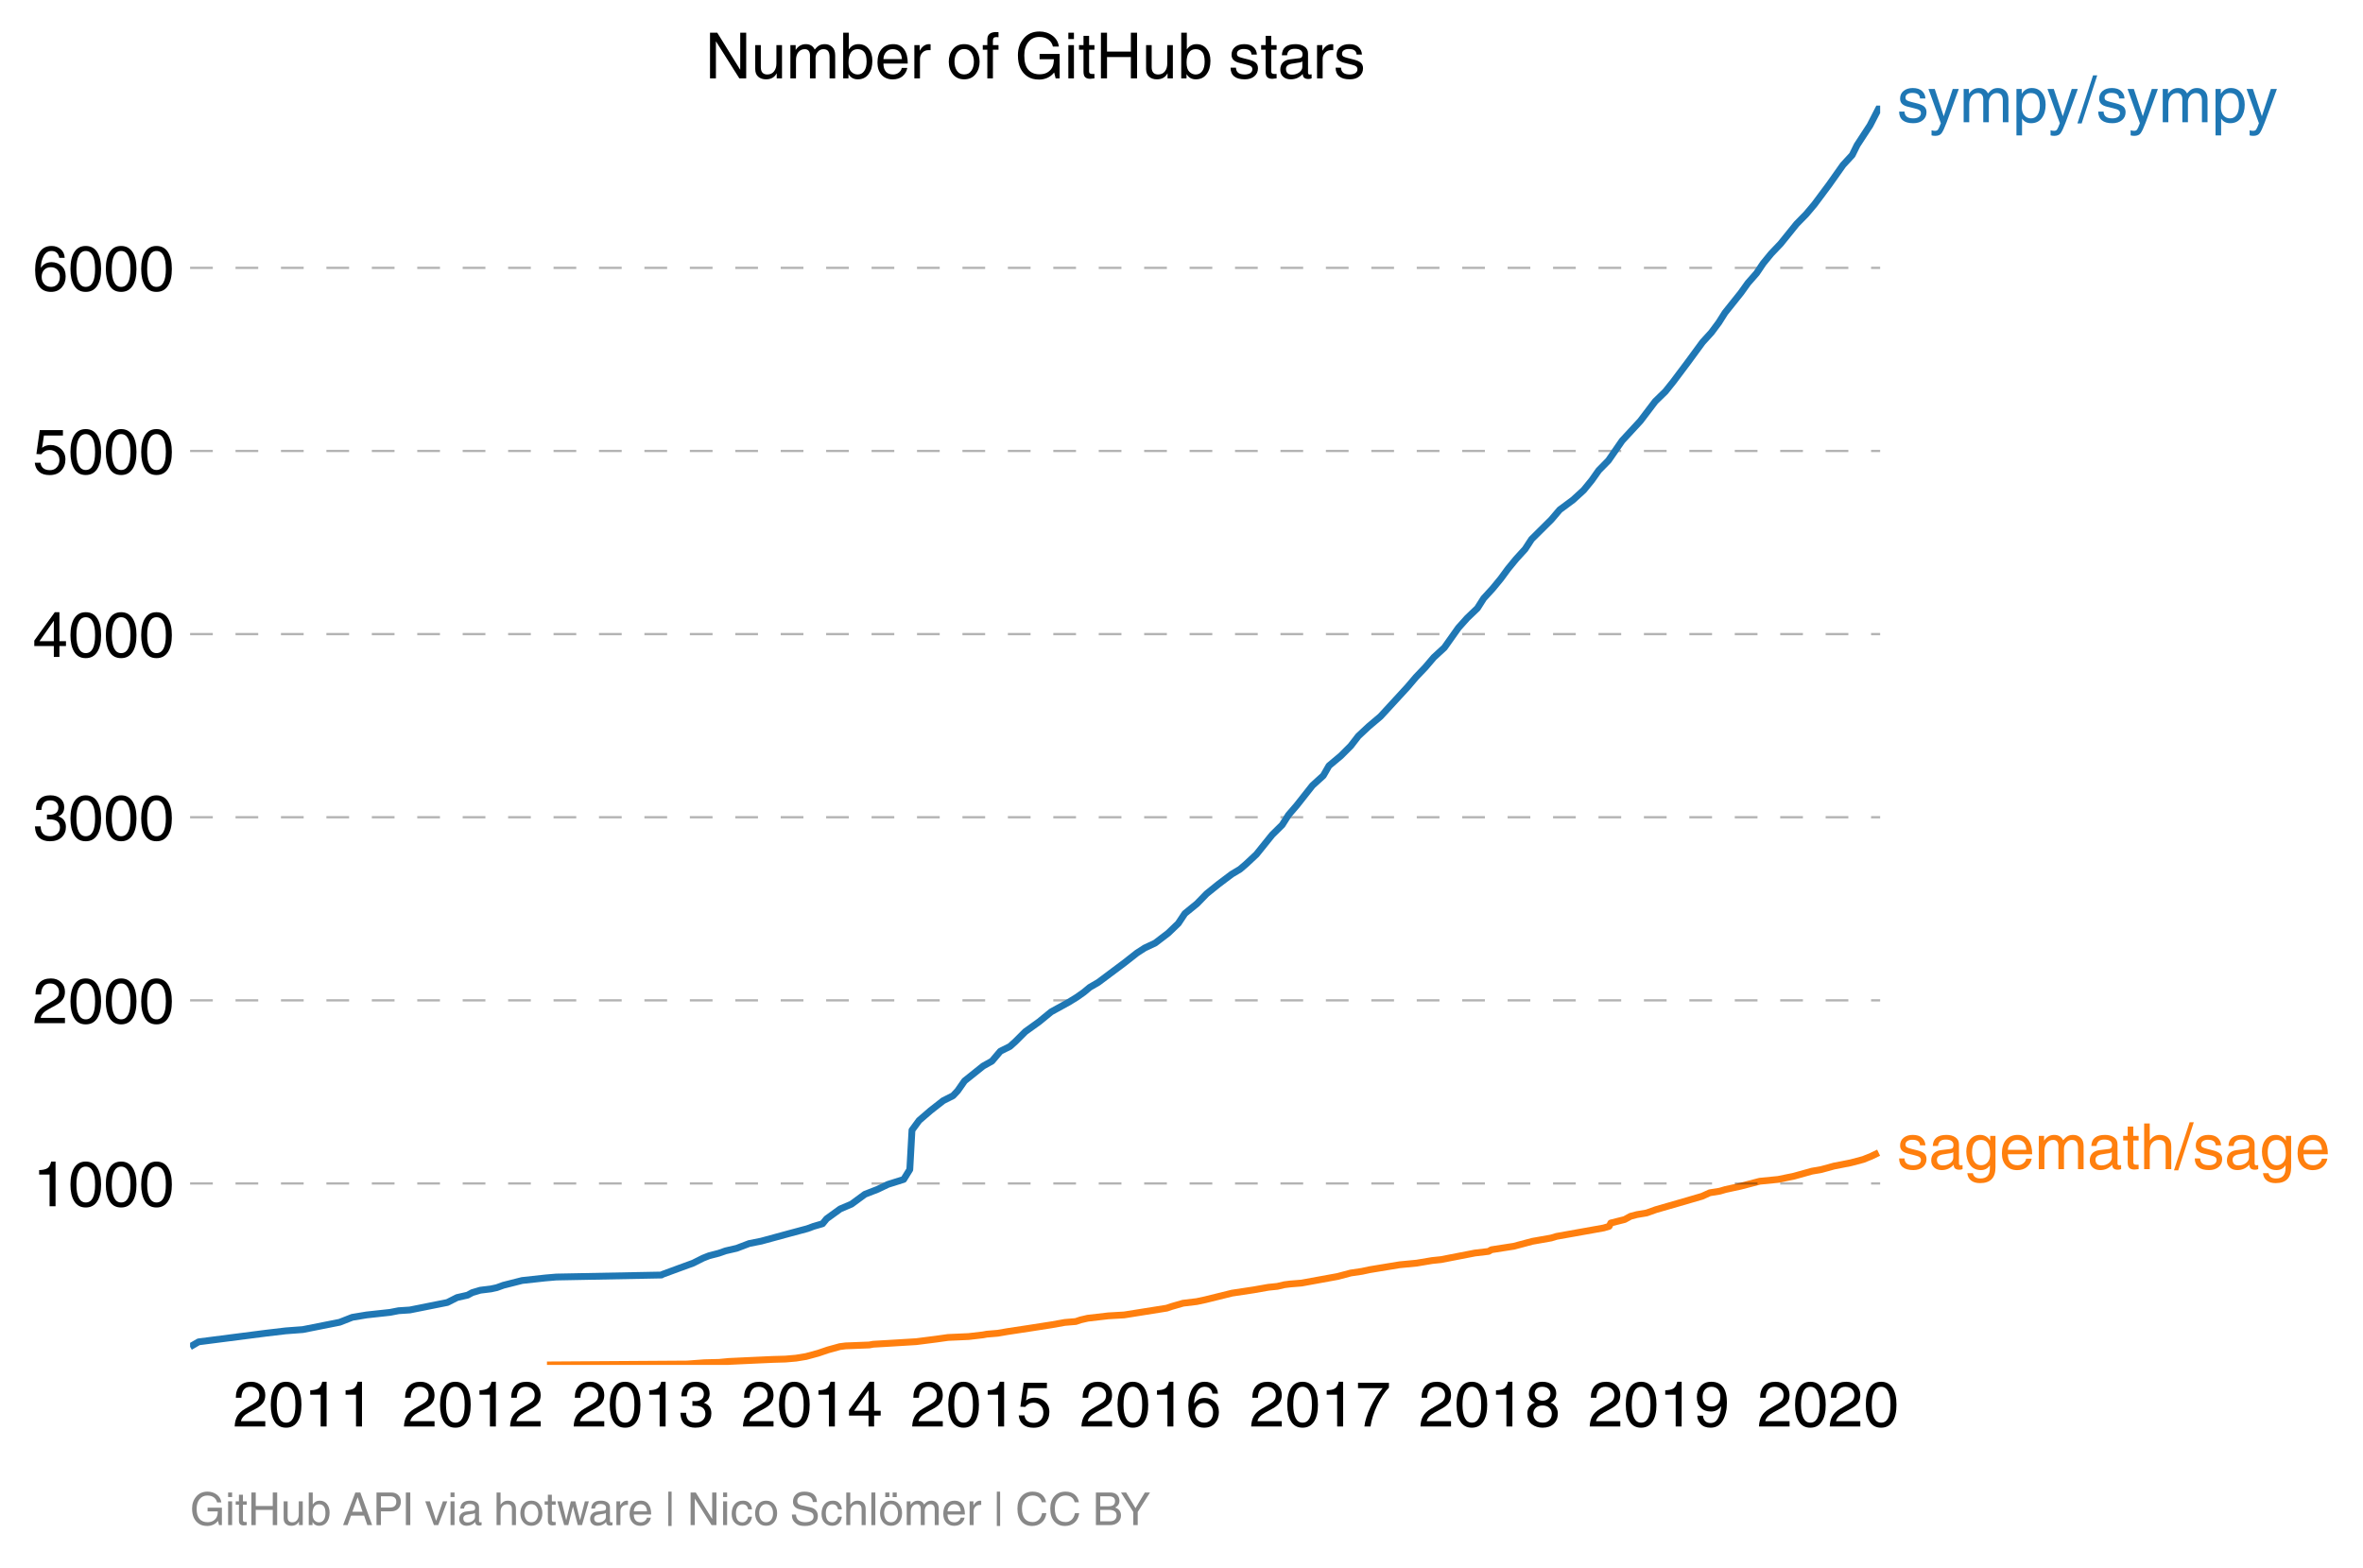
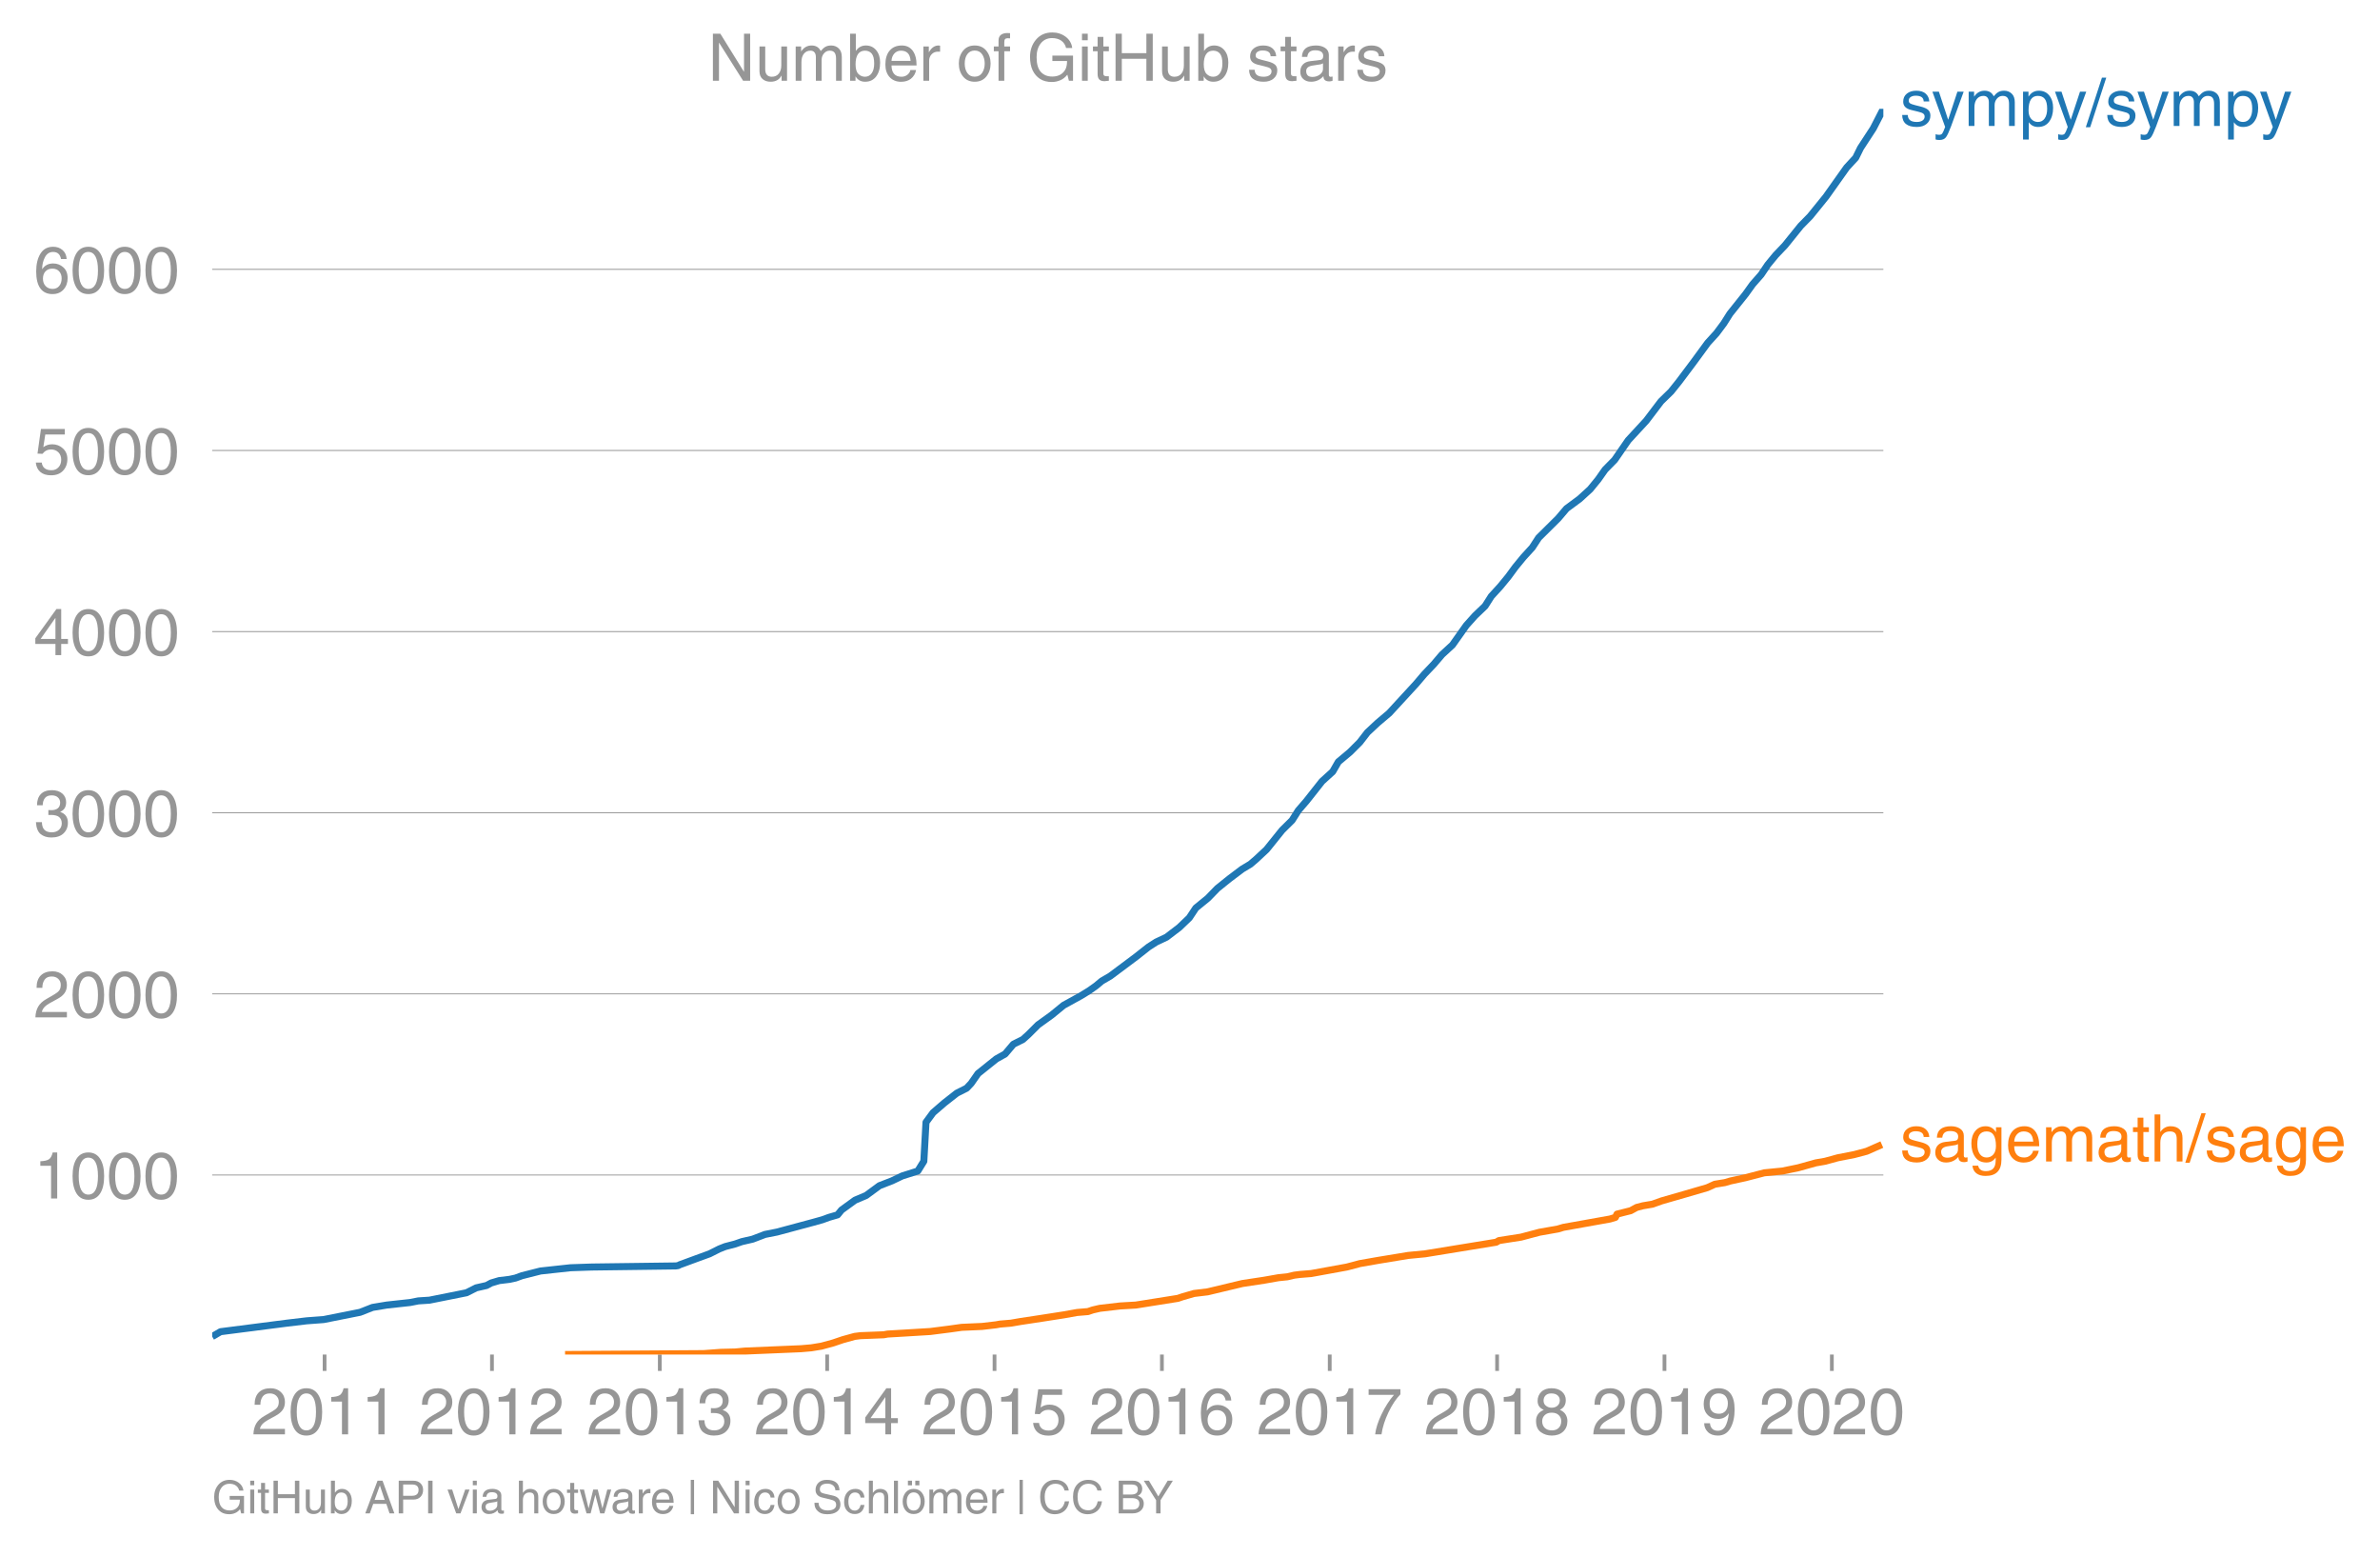
- <svg xmlns="http://www.w3.org/2000/svg" xmlns:xlink="http://www.w3.org/1999/xlink" height="459.974" viewBox="0 0 520.119 344.981" width="693.492">
+ <svg xmlns="http://www.w3.org/2000/svg" xmlns:xlink="http://www.w3.org/1999/xlink" height="443.342" viewBox="0 0 508.59 332.507" width="678.12">
  <defs>
    <style>*{stroke-linecap:butt;stroke-linejoin:round}</style>
  </defs>
  <g id="figure_1">
-     <path d="M0 344.98h520.119V0H0z" fill="none" id="patch_1" />
+     <path d="M0 332.507h508.59V0H0z" fill="none" id="patch_1" />
    <g id="axes_1">
-       <path d="M41.841 300.45h372V23.25h-372z" fill="none" id="patch_2" />
-       <path clip-path="url(#peff5ce96a0)" d="M120.393 300.45l30.837-.202 3.79-.282 3.284-.08 2.098-.202 5.195-.242 4.456-.202 2.834-.08 2.327-.202 2.212-.363 2.67-.725 2.137-.726 2.636-.725 1.267-.162 5.184-.201.883-.161 3.49-.202 5.979-.363 4.428-.564 2.575-.363 4.534-.201 3.118-.363.886-.161 2.42-.202 2.098-.363 4.788-.725 4.912-.766 2.934-.524 2.416-.202 1.076-.362 1.57-.363 4.508-.524 3.496-.202 9.375-1.491 1.073-.363 2.522-.726 3.018-.362 1.882-.403 5.877-1.451 4.805-.726 3.2-.564 1.97-.202 1.554-.363 1.26-.16 2.507-.202 7.959-1.452 2.883-.765 2.465-.363 1.689-.363 6.608-1.088 3.773-.363 3.353-.564 1.959-.202 7.46-1.451 3.051-.363.593-.363 4.927-.765 4.1-1.089 4.11-.725 1.209-.363 10.371-1.854 1.21-.363.355-.726 3.045-.765 1.334-.726 1.384-.363 2.137-.362 2.032-.726 5.177-1.491 4.984-1.452 1.683-.765 2.236-.363 1.235-.363 3.345-.726 4.187-1.088 4.075-.403 3.502-.725 3.91-1.089 2.08-.363 2.795-.765 3.698-.726 2.733-.726 1.792-.725 1.591-.766h0" fill="none" stroke="#ff7f0e" stroke-linecap="square" stroke-width="1.5" id="line2d_1" />
+       <path d="M45.341 289.361h357.12V23.25H45.341z" fill="none" id="patch_2" />
      <g id="matplotlib.axis_1">
        <g id="xtick_1">
+           <g id="line2d_1">
+             <defs>
+               <path d="M0 0v3.5" id="mfea7d67e4f" stroke="#969696" stroke-width=".8" />
+             </defs>
+             <use x="69.362" xlink:href="#mfea7d67e4f" y="289.361" fill="#969696" stroke="#969696" stroke-width=".8" />
+           </g>
          <g id="text_1">
            <defs>
              <path d="M4.39 45.125q0 12.39 6.391 18.781 6.406 6.407 17.938 6.407 9.656 0 15.812-5.86 6.157-5.86 6.157-15.14 0-7.22-3.547-12.188-3.532-4.953-10.422-8.703l-12.11-6.64Q13.922 15.921 12.5 8.296h38.188V0H2.593q.39 9.906 4.297 16.5 3.906 6.594 12.203 11.375l12.593 7.328q5.032 2.89 7.329 5.984 2.297 3.094 2.297 8.516 0 5.375-3.766 9.031-3.75 3.672-10.156 3.672-7.078 0-10.594-4.672-3.516-4.656-3.61-12.609z" id="HelveticaWorld-Regular-50" />
              <path d="M42.484 34.188q0 14.109-3.734 21.156-3.734 7.062-10.969 7.062-7.078 0-10.89-7.062-3.797-7.047-3.797-21.157 0-13.671 3.75-20.937Q20.609 6 27.78 6q7.235 0 10.969 7 3.734 7.016 3.734 21.188zm9.422 0q0-17.297-6.25-26.704-6.25-9.39-17.875-9.39-12.062 0-18.062 9.734-6 9.75-6 26.36 0 17.03 6.14 26.578 6.157 9.547 17.922 9.547 11.625 0 17.875-9.5t6.25-26.626z" id="HelveticaWorld-Regular-48" />
              <path d="M35.89 0h-9.374v49.906H10.109v6.985q8.594.28 12.782 2.75Q27.094 62.109 29 70.313h6.89z" id="HelveticaWorld-Regular-49" />
            </defs>
-             <g transform="matrix(.14 0 0 -.14 51.293 313.999)">
+             <g transform="matrix(.14 0 0 -.14 53.792 306.41)" fill="#969696">
              <use xlink:href="#HelveticaWorld-Regular-50" />
              <use x="55.615" xlink:href="#HelveticaWorld-Regular-48" />
              <use x="111.23" xlink:href="#HelveticaWorld-Regular-49" />
              <use x="166.846" xlink:href="#HelveticaWorld-Regular-49" />
            </g>
          </g>
        </g>
        <g id="xtick_2">
-           <g transform="matrix(.14 0 0 -.14 88.55 313.999)" id="text_2">
+           <use x="105.129" xlink:href="#mfea7d67e4f" y="289.361" fill="#969696" stroke="#969696" stroke-width=".8" id="line2d_2" />
+           <g transform="matrix(.14 0 0 -.14 89.558 306.41)" fill="#969696" id="text_2">
            <use xlink:href="#HelveticaWorld-Regular-50" />
            <use x="55.615" xlink:href="#HelveticaWorld-Regular-48" />
            <use x="111.23" xlink:href="#HelveticaWorld-Regular-49" />
            <use x="166.846" xlink:href="#HelveticaWorld-Regular-50" />
          </g>
        </g>
        <g id="xtick_3">
+           <use x="140.993" xlink:href="#mfea7d67e4f" y="289.361" fill="#969696" stroke="#969696" stroke-width=".8" id="line2d_3" />
          <g id="text_3">
            <defs>
              <path d="M22.406 39.984q2.203-.187 4.594-.187 6.203 0 9.781 2.86 3.594 2.859 3.594 8.656 0 4.687-3.344 7.89-3.343 3.203-9.64 3.203-6.985 0-10.235-4.11-3.234-4.093-3.437-10.983h-8.64q0 10.984 5.765 16.984 5.765 6.016 16.937 6.016 9.922 0 15.828-5.11 5.907-5.094 5.907-13.39 0-10.704-9.032-14.5v-.204q11.72-4 11.72-16.406 0-9.906-6.595-16.265-6.593-6.344-18.703-6.344-9.906 0-16.312 5.203Q4.204 8.5 3.422 21.484H12.5q.203-8.109 4-11.797Q20.313 6 27.484 6q6.938 0 11.141 3.86 4.203 3.859 4.203 9.718 0 6.406-4.016 9.672-4 3.266-12.39 3.266-2 0-4.016-.094z" id="HelveticaWorld-Regular-51" />
            </defs>
-             <g transform="matrix(.14 0 0 -.14 125.908 313.999)">
+             <g transform="matrix(.14 0 0 -.14 125.422 306.41)" fill="#969696">
              <use xlink:href="#HelveticaWorld-Regular-50" />
              <use x="55.615" xlink:href="#HelveticaWorld-Regular-48" />
              <use x="111.23" xlink:href="#HelveticaWorld-Regular-49" />
              <use x="166.846" xlink:href="#HelveticaWorld-Regular-51" />
            </g>
          </g>
        </g>
        <g id="xtick_4">
+           <use x="176.759" xlink:href="#mfea7d67e4f" y="289.361" fill="#969696" stroke="#969696" stroke-width=".8" id="line2d_4" />
          <g id="text_4">
            <defs>
              <path d="M10.594 24.703h22.61v31.89h-.188zM42 17.093V0h-8.797v17.094H2.484v8.593L34.72 70.314H42v-45.61h10.297v-7.61z" id="HelveticaWorld-Regular-52" />
            </defs>
-             <g transform="matrix(.14 0 0 -.14 163.164 313.999)">
+             <g transform="matrix(.14 0 0 -.14 161.188 306.41)" fill="#969696">
              <use xlink:href="#HelveticaWorld-Regular-50" />
              <use x="55.615" xlink:href="#HelveticaWorld-Regular-48" />
              <use x="111.23" xlink:href="#HelveticaWorld-Regular-49" />
              <use x="166.846" xlink:href="#HelveticaWorld-Regular-52" />
            </g>
          </g>
        </g>
        <g id="xtick_5">
+           <use x="212.525" xlink:href="#mfea7d67e4f" y="289.361" fill="#969696" stroke="#969696" stroke-width=".8" id="line2d_5" />
          <g id="text_5">
            <defs>
              <path d="M14.703 40.922q5.813 4.39 13.625 4.39 9.469 0 16.281-6.296 6.813-6.297 6.813-16.22 0-10.78-6.578-17.796-6.563-7-18.422-7-10.313 0-16.266 5.047Q4.203 8.109 3.22 17.39h9.094q.671-5.672 4.437-8.672 3.766-3 10.453-3 6.485 0 10.64 4.484Q42 14.703 42 21.688q0 7.125-4.36 11.421-4.343 4.297-11.218 4.297-7.813 0-13.047-6.687l-7.563.39 5.266 37.594h36.438v-8.5H17.672z" id="HelveticaWorld-Regular-53" />
            </defs>
-             <g transform="matrix(.14 0 0 -.14 200.42 313.999)">
+             <g transform="matrix(.14 0 0 -.14 196.954 306.41)" fill="#969696">
              <use xlink:href="#HelveticaWorld-Regular-50" />
              <use x="55.615" xlink:href="#HelveticaWorld-Regular-48" />
              <use x="111.23" xlink:href="#HelveticaWorld-Regular-49" />
              <use x="166.846" xlink:href="#HelveticaWorld-Regular-53" />
            </g>
          </g>
        </g>
        <g id="xtick_6">
+           <use x="248.291" xlink:href="#mfea7d67e4f" y="289.361" fill="#969696" stroke="#969696" stroke-width=".8" id="line2d_6" />
          <g id="text_6">
            <defs>
              <path d="M14.11 21.578q0-6.875 4.093-11.234Q22.313 6 28.906 6q6.297 0 10.032 4.438 3.734 4.453 3.734 11.687 0 6.297-3.688 10.547-3.687 4.25-10.468 4.25-6.594 0-10.5-4.156-3.907-4.157-3.907-11.188zM41.702 51.61q-.984 5.375-3.984 8.078-3 2.72-8.125 2.72-8.11 0-12.36-7.923-4.25-7.906-4.343-18.109l.203-.188q5.61 8.641 16.687 8.641 8.844 0 15.438-5.86 6.593-5.859 6.593-16.452 0-10.5-6.25-17.47-6.25-6.952-16.843-6.952-12.219 0-18.563 8.687-6.344 8.703-6.344 25.938 0 16.593 6.485 27.093 6.5 10.5 19.484 10.5 8.407 0 14.219-5.015 5.813-5 6.297-13.688z" id="HelveticaWorld-Regular-54" />
            </defs>
-             <g transform="matrix(.14 0 0 -.14 237.677 313.999)">
+             <g transform="matrix(.14 0 0 -.14 232.72 306.41)" fill="#969696">
              <use xlink:href="#HelveticaWorld-Regular-50" />
              <use x="55.615" xlink:href="#HelveticaWorld-Regular-48" />
              <use x="111.23" xlink:href="#HelveticaWorld-Regular-49" />
              <use x="166.846" xlink:href="#HelveticaWorld-Regular-54" />
            </g>
          </g>
        </g>
        <g id="xtick_7">
+           <use x="284.155" xlink:href="#mfea7d67e4f" y="289.361" fill="#969696" stroke="#969696" stroke-width=".8" id="line2d_7" />
          <g id="text_7">
            <defs>
              <path d="M3.719 68.797h48.578v-7.719Q42.28 50.875 33.984 33.484 25.687 16.11 23.391 0h-9.672q1.469 13.281 9.719 30.531 8.25 17.266 18.953 29.672H3.719z" id="HelveticaWorld-Regular-55" />
            </defs>
-             <g transform="matrix(.14 0 0 -.14 275.035 313.999)">
+             <g transform="matrix(.14 0 0 -.14 268.585 306.41)" fill="#969696">
              <use xlink:href="#HelveticaWorld-Regular-50" />
              <use x="55.615" xlink:href="#HelveticaWorld-Regular-48" />
              <use x="111.23" xlink:href="#HelveticaWorld-Regular-49" />
              <use x="166.846" xlink:href="#HelveticaWorld-Regular-55" />
            </g>
          </g>
        </g>
        <g id="xtick_8">
+           <use x="319.921" xlink:href="#mfea7d67e4f" y="289.361" fill="#969696" stroke="#969696" stroke-width=".8" id="line2d_8" />
          <g id="text_8">
            <defs>
              <path d="M27.594 40.578q5.422 0 8.953 3.094 3.547 3.11 3.547 8.234 0 4.594-3.407 7.547-3.39 2.953-9.687 2.953-5.61 0-8.672-3.11-3.047-3.093-3.047-7.874 0-5.125 3.813-7.984 3.812-2.86 8.5-2.86zm.093-7.562q-6.78 0-10.64-3.766-3.86-3.766-3.86-9.234 0-6.297 3.907-10.157Q21 6 28.219 6q6.406 0 10.234 3.86 3.828 3.859 3.828 10.265 0 5.469-3.828 9.172-3.828 3.719-10.766 3.719zM49.22 52.203q0-10.594-9.032-14.797 6.204-2.781 8.86-7.36 2.656-4.562 2.656-9.733 0-10.016-6.453-16.125-6.438-6.094-17.375-6.094-9.563 0-16.813 5.25-7.25 5.25-7.25 17.062 0 11.922 11.907 16.907-9.516 3.796-9.516 13.671 0 8.297 5.64 13.813 5.641 5.516 15.641 5.516 10.016 0 15.875-5.204 5.86-5.203 5.86-12.906z" id="HelveticaWorld-Regular-56" />
            </defs>
-             <g transform="matrix(.14 0 0 -.14 312.292 313.999)">
+             <g transform="matrix(.14 0 0 -.14 304.35 306.41)" fill="#969696">
              <use xlink:href="#HelveticaWorld-Regular-50" />
              <use x="55.615" xlink:href="#HelveticaWorld-Regular-48" />
              <use x="111.23" xlink:href="#HelveticaWorld-Regular-49" />
              <use x="166.846" xlink:href="#HelveticaWorld-Regular-56" />
            </g>
          </g>
        </g>
        <g id="xtick_9">
+           <use x="355.688" xlink:href="#mfea7d67e4f" y="289.361" fill="#969696" stroke="#969696" stroke-width=".8" id="line2d_9" />
          <g id="text_9">
            <defs>
              <path d="M27.594 31.39q6 0 9.75 4.047 3.765 4.063 3.765 11.97 0 6.5-3.562 10.75-3.563 4.25-10.64 4.25-6.11 0-9.876-4.298-3.75-4.297-3.75-11.53 0-7.376 3.516-11.282 3.515-3.906 10.797-3.906zm-1.282-7.906q-10 0-16.062 6.203-6.047 6.204-6.047 16.5 0 10.407 6.094 17.266 6.11 6.86 16.515 6.86 12.11 0 18.36-8.157 6.25-8.156 6.25-24.453 0-16.906-6.406-28.266Q38.625-1.905 25.875-1.905q-9.953 0-15.422 5.593-5.469 5.594-5.469 13.204h8.829q.39-5.266 3.437-8.375 3.063-3.094 8.438-3.094 7.609 0 11.515 6.781Q41.11 19 42.578 31.688l-.187.203q-5.672-8.407-16.078-8.407z" id="HelveticaWorld-Regular-57" />
            </defs>
-             <g transform="matrix(.14 0 0 -.14 349.548 313.999)">
+             <g transform="matrix(.14 0 0 -.14 340.117 306.41)" fill="#969696">
              <use xlink:href="#HelveticaWorld-Regular-50" />
              <use x="55.615" xlink:href="#HelveticaWorld-Regular-48" />
              <use x="111.23" xlink:href="#HelveticaWorld-Regular-49" />
              <use x="166.846" xlink:href="#HelveticaWorld-Regular-57" />
            </g>
          </g>
        </g>
        <g id="xtick_10">
-           <g transform="matrix(.14 0 0 -.14 386.805 313.999)" id="text_10">
+           <use x="391.454" xlink:href="#mfea7d67e4f" y="289.361" fill="#969696" stroke="#969696" stroke-width=".8" id="line2d_10" />
+           <g transform="matrix(.14 0 0 -.14 375.883 306.41)" fill="#969696" id="text_10">
            <use xlink:href="#HelveticaWorld-Regular-50" />
            <use x="55.615" xlink:href="#HelveticaWorld-Regular-48" />
            <use x="111.23" xlink:href="#HelveticaWorld-Regular-50" />
            <use x="166.846" xlink:href="#HelveticaWorld-Regular-48" />
          </g>
        </g>
      </g>
      <g id="matplotlib.axis_2">
        <g id="ytick_1">
-           <path clip-path="url(#peff5ce96a0)" d="M41.841 260.504h372" fill="none" stroke="#000" stroke-dasharray="5,5" stroke-opacity=".3" stroke-width=".5" id="line2d_12" />
-           <g transform="matrix(.14 0 0 -.14 7.2 265.529)" id="text_11">
+           <path clip-path="url(#p20d5754296)" d="M45.341 251.014h357.12" fill="none" stroke="#969696" stroke-linecap="square" stroke-width=".2" id="line2d_11" />
+           <g transform="matrix(.14 0 0 -.14 7.2 256.038)" fill="#969696" id="text_11">
            <use xlink:href="#HelveticaWorld-Regular-49" />
            <use x="55.615" xlink:href="#HelveticaWorld-Regular-48" />
            <use x="111.23" xlink:href="#HelveticaWorld-Regular-48" />
            <use x="166.846" xlink:href="#HelveticaWorld-Regular-48" />
          </g>
        </g>
        <g id="ytick_2">
-           <path clip-path="url(#peff5ce96a0)" d="M41.841 220.196h372" fill="none" stroke="#000" stroke-dasharray="5,5" stroke-opacity=".3" stroke-width=".5" id="line2d_14" />
-           <g transform="matrix(.14 0 0 -.14 7.2 225.22)" id="text_12">
+           <path clip-path="url(#p20d5754296)" d="M45.341 212.318h357.12" fill="none" stroke="#969696" stroke-linecap="square" stroke-width=".2" id="line2d_12" />
+           <g transform="matrix(.14 0 0 -.14 7.2 217.342)" fill="#969696" id="text_12">
            <use xlink:href="#HelveticaWorld-Regular-50" />
            <use x="55.615" xlink:href="#HelveticaWorld-Regular-48" />
            <use x="111.23" xlink:href="#HelveticaWorld-Regular-48" />
            <use x="166.846" xlink:href="#HelveticaWorld-Regular-48" />
          </g>
        </g>
        <g id="ytick_3">
-           <path clip-path="url(#peff5ce96a0)" d="M41.841 179.887h372" fill="none" stroke="#000" stroke-dasharray="5,5" stroke-opacity=".3" stroke-width=".5" id="line2d_16" />
-           <g transform="matrix(.14 0 0 -.14 7.2 184.912)" id="text_13">
+           <path clip-path="url(#p20d5754296)" d="M45.341 173.622h357.12" fill="none" stroke="#969696" stroke-linecap="square" stroke-width=".2" id="line2d_13" />
+           <g transform="matrix(.14 0 0 -.14 7.2 178.646)" fill="#969696" id="text_13">
            <use xlink:href="#HelveticaWorld-Regular-51" />
            <use x="55.615" xlink:href="#HelveticaWorld-Regular-48" />
            <use x="111.23" xlink:href="#HelveticaWorld-Regular-48" />
            <use x="166.846" xlink:href="#HelveticaWorld-Regular-48" />
          </g>
        </g>
        <g id="ytick_4">
-           <path clip-path="url(#peff5ce96a0)" d="M41.841 139.58h372" fill="none" stroke="#000" stroke-dasharray="5,5" stroke-opacity=".3" stroke-width=".5" id="line2d_18" />
-           <g transform="matrix(.14 0 0 -.14 7.2 144.604)" id="text_14">
+           <path clip-path="url(#p20d5754296)" d="M45.341 134.926h357.12" fill="none" stroke="#969696" stroke-linecap="square" stroke-width=".2" id="line2d_14" />
+           <g transform="matrix(.14 0 0 -.14 7.2 139.95)" fill="#969696" id="text_14">
            <use xlink:href="#HelveticaWorld-Regular-52" />
            <use x="55.615" xlink:href="#HelveticaWorld-Regular-48" />
            <use x="111.23" xlink:href="#HelveticaWorld-Regular-48" />
            <use x="166.846" xlink:href="#HelveticaWorld-Regular-48" />
          </g>
        </g>
        <g id="ytick_5">
-           <path clip-path="url(#peff5ce96a0)" d="M41.841 99.27h372" fill="none" stroke="#000" stroke-dasharray="5,5" stroke-opacity=".3" stroke-width=".5" id="line2d_20" />
-           <g transform="matrix(.14 0 0 -.14 7.2 104.295)" id="text_15">
+           <path clip-path="url(#p20d5754296)" d="M45.341 96.23h357.12" fill="none" stroke="#969696" stroke-linecap="square" stroke-width=".2" id="line2d_15" />
+           <g transform="matrix(.14 0 0 -.14 7.2 101.255)" fill="#969696" id="text_15">
            <use xlink:href="#HelveticaWorld-Regular-53" />
            <use x="55.615" xlink:href="#HelveticaWorld-Regular-48" />
            <use x="111.23" xlink:href="#HelveticaWorld-Regular-48" />
            <use x="166.846" xlink:href="#HelveticaWorld-Regular-48" />
          </g>
        </g>
        <g id="ytick_6">
-           <path clip-path="url(#peff5ce96a0)" d="M41.841 58.963h372" fill="none" stroke="#000" stroke-dasharray="5,5" stroke-opacity=".3" stroke-width=".5" id="line2d_22" />
-           <g transform="matrix(.14 0 0 -.14 7.2 63.987)" id="text_16">
+           <path clip-path="url(#p20d5754296)" d="M45.341 57.534h357.12" fill="none" stroke="#969696" stroke-linecap="square" stroke-width=".2" id="line2d_16" />
+           <g transform="matrix(.14 0 0 -.14 7.2 62.559)" fill="#969696" id="text_16">
            <use xlink:href="#HelveticaWorld-Regular-54" />
            <use x="55.615" xlink:href="#HelveticaWorld-Regular-48" />
            <use x="111.23" xlink:href="#HelveticaWorld-Regular-48" />
            <use x="166.846" xlink:href="#HelveticaWorld-Regular-48" />
          </g>
        </g>
      </g>
-       <path clip-path="url(#peff5ce96a0)" d="M41.841 296.459l1.868-1.088 14.737-1.895 4.432-.524 3.768-.282 8.119-1.612 2.777-1.089 3.154-.524 5.174-.564 1.864-.363 2.468-.161 8.261-1.653 2.147-1.088 2.302-.524 1.044-.564 1.767-.524 2.324-.283 1.3-.282 1.443-.524 4.13-1.048 5.16-.564 2.355-.202 23.153-.443.275-.161 3.72-1.37 2.985-1.089 2.162-1.088 1.325-.524 2.173-.565 1.5-.524 2.438-.564 2.741-1.048 2.651-.524 6.074-1.653 4.051-1.088 1.426-.524 1.943-.564.889-1.089 3.006-2.176 2.471-1.048 2.96-2.177 2.804-1.088 2.278-1.089 3.45-1.088 1.345-2.177.48-8.666 1.568-2.136 2.523-2.177 2.782-2.176 2.163-1.089 1.022-1.088 1.52-2.177 4.081-3.265 1.947-1.088 1.846-2.177 2.106-1.048 1.21-1.088 2.181-2.177 3.025-2.176 2.659-2.177 3.878-2.136 1.772-1.089 1.543-1.088 1.308-1.088 1.872-1.089 5.769-4.313 2.766-2.176 1.693-1.089 2.31-1.088 2.85-2.177 2.223-2.136 1.446-2.177 2.672-2.176 2.117-2.177 2.65-2.136 2.889-2.177 1.817-1.088 1.271-1.088 2.332-2.177 3.473-4.313 2.205-2.177 1.376-2.176 1.84-2.137 3.438-4.353 2.393-2.177 1.252-2.176 2.601-2.177 2.178-2.177 1.683-2.176 2.288-2.137 2.575-2.176 5.968-6.49 1.852-2.177 2.073-2.176 1.857-2.177 2.32-2.136 3.085-4.353 1.95-2.177 2.231-2.136 1.386-2.177 1.989-2.177 1.79-2.176 1.57-2.137 1.784-2.176 1.987-2.177 1.42-2.177 4.349-4.313 1.852-2.176 2.937-2.177 2.336-2.136 1.778-2.177 1.536-2.177 2.135-2.176 3.01-4.353 4.02-4.354 3.277-4.313 2.234-2.176 1.744-2.177 3.238-4.313 3.192-4.353 1.947-2.137 1.622-2.176 1.376-2.177 3.48-4.353 1.562-2.177 1.91-2.177 1.464-2.176 1.754-2.137 2.073-2.176 3.513-4.353 2.098-2.137 1.835-2.176 3.245-4.354 3.053-4.313 2.007-2.176 1.074-2.177 2.84-4.353 2.24-4.354h0" fill="none" stroke="#1f77b4" stroke-linecap="square" stroke-width="1.5" id="line2d_24" />
+       <path clip-path="url(#p20d5754296)" d="M45.341 285.53l1.794-1.044 14.147-1.819 4.255-.503 3.617-.27 7.794-1.549 2.666-1.045 3.028-.503 4.967-.541 1.79-.349 2.369-.154 7.93-1.587 2.061-1.045 2.21-.503 1.002-.542 1.697-.503 2.23-.27 1.249-.271 1.385-.503 3.965-1.006 6.408-.697 4.554-.155 17.96-.232.519-.077.264-.155 3.572-1.316 2.865-1.045 2.076-1.044 1.271-.503 2.087-.542 1.44-.503 2.34-.542 2.632-1.006 2.545-.503 7.778-2.09 1.941-.541 1.37-.503 1.864-.542.854-1.045 2.886-2.09 2.372-1.006 2.841-2.09 2.692-1.044 2.188-1.045 3.312-1.045 1.29-2.09.46-8.319 1.506-2.05 2.422-2.09 2.671-2.09 2.077-1.045.98-1.044 1.46-2.09 3.918-3.134 1.87-1.045 1.772-2.09 2.02-1.006 1.162-1.045 2.094-2.09 2.905-2.089 2.552-2.09 3.723-2.05 1.701-1.045 1.481-1.045 1.256-1.045 1.797-1.044 5.538-4.14 2.655-2.09 1.626-1.045 2.217-1.045 2.737-2.09 2.134-2.05 1.388-2.09 2.564-2.09 2.033-2.09 2.545-2.05 2.773-2.09 1.744-1.045 1.22-1.044 2.24-2.09 3.333-4.14 2.117-2.09 1.32-2.09 1.767-2.05 3.3-4.18 2.297-2.09 1.203-2.089 2.497-2.09 2.09-2.089 1.617-2.09 2.196-2.05 2.471-2.09 5.73-6.23 1.778-2.09 1.99-2.09 1.783-2.089 2.226-2.05 2.962-4.18 1.873-2.09 2.141-2.05 1.331-2.09 1.91-2.09 1.717-2.089 1.508-2.05 1.713-2.09 1.907-2.09 1.363-2.09 4.175-4.14 1.778-2.09 2.82-2.09 2.242-2.05 1.707-2.09 1.475-2.09 2.05-2.089 2.89-4.179 3.858-4.18 3.146-4.14 2.145-2.09 1.674-2.089 3.109-4.14 3.064-4.18 1.868-2.05 1.558-2.09 1.321-2.09 3.34-4.179 1.5-2.09 1.834-2.089 1.405-2.09 1.684-2.05 1.99-2.09 3.373-4.179 2.014-2.05 3.384-4.18 4.423-6.23 1.927-2.09 1.031-2.09 2.726-4.178 2.151-4.18h0" fill="none" stroke="#1f77b4" stroke-linecap="square" stroke-width="1.5" id="line2d_17" />
+       <path clip-path="url(#p20d5754296)" d="M120.75 289.361l29.605-.193 3.637-.271 3.154-.077 2.014-.194 11.985-.503 2.234-.193 2.124-.349 2.562-.696 2.052-.697 2.53-.696 1.217-.155 4.977-.193.848-.155 3.35-.194 5.74-.348 4.25-.542 2.473-.348 4.352-.193 2.994-.349.85-.155 2.323-.193 2.015-.348 4.596-.697 4.716-.735 2.816-.503 2.32-.194 1.032-.348 1.507-.348 4.328-.503 3.356-.194 9-1.431 1.03-.349 2.421-.696 2.898-.348 4.534-1.084 2.915-.696 4.613-.697 3.072-.542 1.89-.193 1.493-.348 1.209-.155 2.406-.194 7.641-1.393 2.768-.735 3.988-.697 6.344-1.044 3.621-.349 15.191-2.476.569-.348 4.73-.736 3.936-1.044 3.945-.697 1.161-.348 9.957-1.78 1.16-.348.341-.697 2.924-.735 1.28-.697 1.33-.348 2.05-.348 1.951-.697 4.97-1.432 4.785-1.393 1.615-.735 2.147-.348 1.186-.348 3.21-.697 4.02-1.045 3.912-.387 3.362-.696 3.755-1.045 1.996-.348 2.683-.735 3.55-.697 2.624-.696 3.248-1.432h0" fill="none" stroke="#ff7f0e" stroke-linecap="square" stroke-width="1.5" id="line2d_18" />
      <g id="text_17">
        <defs>
          <path d="M36.078 37.406q-.187 4.688-3.344 6.735-3.14 2.047-9.047 2.047-4.296 0-7.359-1.907-3.047-1.89-3.047-5.468 0-2.829 1.797-4.172 1.813-1.344 7.828-2.86l8.688-2.187q7.906-2 11.297-5.11 3.406-3.093 3.406-8.656 0-7.719-5.64-12.531-5.641-4.813-15.063-4.813-11 0-16.64 4.563-5.626 4.578-5.735 13.75h8.5q.203-5.422 3.594-8.063 3.39-2.625 10.171-2.625 5.516 0 8.766 2.188 3.25 2.203 3.25 6.11 0 2.78-2.11 4.437-2.093 1.672-8.296 3.078l-10.203 2.5q-6.203 1.562-9.157 4.656-2.953 3.094-2.953 8.031 0 7.72 5.516 12.203 5.531 4.5 14.406 4.5 9.485 0 14.531-4.624 5.047-4.61 5.344-11.782z" id="HelveticaWorld-Regular-115" />
          <path d="M39.016 52.297h9.562L29.891.984q-.5-1.375-.985-2.593-4.25-11.329-7.328-15.547-3.078-4.235-9.953-4.235-3.61 0-5.906.782v8.015q2.484-.89 5.468-.89 3.22 0 4.704 2.03 1.5 2.032 4.421 9.938L.875 52.297h9.922L24.812 9.719H25z" id="HelveticaWorld-Regular-121" />
          <path d="M6.594 52.297h8.297v-7.375h.203q5.906 8.89 15.812 8.89 9.813 0 13.922-8.5 3.75 4.594 7.266 6.547 3.515 1.953 8.703 1.953 6.781 0 11.484-4.453Q77 44.922 77 36.187V0h-8.781v33.797q0 6.094-2.297 9.094-2.297 3.015-7.422 3.015-5.172 0-8.75-4.203-3.563-4.203-3.563-9.812V0h-8.78v36.188q0 4.53-2.11 7.124-2.094 2.594-6.094 2.594-6.297 0-10.062-4.687-3.766-4.688-3.766-12.703V0H6.594z" id="HelveticaWorld-Regular-109" />
          <path d="M14.984 23.688q0-8.407 4.094-13 4.11-4.579 10.219-4.579 6.687 0 10.39 5.438 3.72 5.453 3.72 14.765 0 10.22-3.563 14.907-3.563 4.687-10.735 4.687-6.984 0-10.562-5.5-3.563-5.5-3.563-16.718zm-8.39 28.609h8.297v-7.375h.203q5.61 8.89 15.625 8.89 10.11 0 15.937-7.359 5.828-7.344 5.828-18.766 0-12.796-5.953-21Q40.578-1.515 29.5-1.515q-9.094 0-13.922 7.032h-.203v-26.22H6.594z" id="HelveticaWorld-Regular-112" />
          <path d="M4.984-1.906h-6.687l24.61 75.594H29.5z" id="HelveticaWorld-Regular-47" />
        </defs>
-         <g transform="matrix(.14 0 0 -.14 417.561 26.91)" fill="#1f77b4">
+         <g transform="matrix(.14 0 0 -.14 406.032 26.91)" fill="#1f77b4">
          <use xlink:href="#HelveticaWorld-Regular-115" />
          <use x="48.5" xlink:href="#HelveticaWorld-Regular-121" />
          <use x="98.109" xlink:href="#HelveticaWorld-Regular-109" />
          <use x="181.117" xlink:href="#HelveticaWorld-Regular-112" />
          <use x="235.611" xlink:href="#HelveticaWorld-Regular-121" />
          <use x="285.221" xlink:href="#HelveticaWorld-Regular-47" />
          <use x="313.004" xlink:href="#HelveticaWorld-Regular-115" />
          <use x="361.504" xlink:href="#HelveticaWorld-Regular-121" />
          <use x="411.113" xlink:href="#HelveticaWorld-Regular-109" />
          <use x="494.121" xlink:href="#HelveticaWorld-Regular-112" />
          <use x="548.615" xlink:href="#HelveticaWorld-Regular-121" />
        </g>
      </g>
      <g id="text_18">
        <defs>
          <path d="M38.375 26.703q-.969-1.015-3.828-1.656-2.86-.625-10.672-1.656-5.766-.688-8.469-2.844-2.703-2.14-2.703-5.656 0-4.297 2.281-6.688 2.297-2.39 7.329-2.39 6.296 0 11.171 3.578 4.891 3.593 4.891 8.718zM6.203 36.375q.297 8.844 5.734 13.14 5.454 4.297 15.844 4.297 8.297 0 13.907-3.765 5.624-3.75 5.624-10.844V9.078Q47.313 6 50.094 6q1.125 0 2.89.39V0Q50.594-.984 48-.984q-4.5 0-6.703 1.921-2.188 1.938-2.281 6.047-7.516-8.5-18.891-8.5-7.422 0-11.922 4.204Q3.72 6.89 3.72 13.624q0 6.89 3.906 11.125Q11.531 29 19 29.89l15.516 1.891q4.203.64 4.203 6.203 0 4.11-3.047 6.297-3.047 2.203-9.25 2.203-5.516 0-8.485-2.437-2.953-2.438-3.53-7.672z" id="HelveticaWorld-Regular-97" />
          <path d="M12.984 26.313q0-9.61 3.813-14.907Q20.609 6.11 27.094 6.11q6.312 0 10.312 4.579 4 4.593 4 13 0 11.03-3.5 16.625-3.484 5.593-10.61 5.593-7.171 0-10.75-4.765-3.562-4.766-3.562-14.828zM49.812 2.983q0-12.609-6.062-18.797-6.047-6.203-18.266-6.203-8.78 0-13.984 4.047Q6.297-13.922 5.516-6.39h8.796q.672-3.812 3.532-6.062 2.86-2.25 8.281-2.25 7.375 0 11.125 3.969 3.766 3.953 3.766 12.828v3.719h-.188q-4.937-7.329-13.922-7.329-11.187 0-17.093 8.25-5.907 8.25-5.907 20.953 0 11.625 5.953 18.875 5.97 7.25 15.829 7.25 9.906 0 15.625-8.89h.187v7.375h8.313z" id="HelveticaWorld-Regular-103" />
          <path d="M42.484 30.328q-.687 8.485-4.5 12.031-3.797 3.547-10.109 3.547-6.39 0-10.328-4.5-3.922-4.484-4.172-11.078zm8.391-13.922q-1.453-8.11-7.953-13.422-5.719-4.5-15.047-4.593-10.984.093-17.438 7.203Q4 12.704 4 24.704q0 13.78 6.64 21.437 6.641 7.672 18.47 7.672 10.593 0 16.546-7.922 5.953-7.907 5.953-22.594H13.375q0-8.203 3.813-12.703Q21 6.109 28.608 6.109q5.375 0 9.235 3.235 3.86 3.25 4.25 7.062z" id="HelveticaWorld-Regular-101" />
          <path d="M17.188 45.016V10.984q0-2 1.093-3.046 1.11-1.047 3.938-1.047h3.375V0Q20.797-.688 19-.688q-5.516 0-8.063 2.641-2.53 2.64-2.53 8.547v34.516H1.311v7.28h7.094v14.595h8.781V52.297h8.407v-7.281z" id="HelveticaWorld-Regular-116" />
          <path d="M49.219 0h-8.844v34.188q0 6.296-2.438 9-2.437 2.718-7.953 2.718-6.797 0-10.703-4.406-3.906-4.39-3.906-12.984V0H6.594v71.781h8.781V45.312h.203q6 8.5 15.328 8.5 8.594 0 13.453-4.5 4.86-4.484 4.86-13.718z" id="HelveticaWorld-Regular-104" />
        </defs>
-         <g transform="matrix(.14 0 0 -.14 417.561 257.35)" fill="#ff7f0e">
+         <g transform="matrix(.14 0 0 -.14 406.032 248.13)" fill="#ff7f0e">
          <use xlink:href="#HelveticaWorld-Regular-115" />
          <use x="50" xlink:href="#HelveticaWorld-Regular-97" />
          <use x="104.932" xlink:href="#HelveticaWorld-Regular-103" />
          <use x="160.84" xlink:href="#HelveticaWorld-Regular-101" />
          <use x="216.26" xlink:href="#HelveticaWorld-Regular-109" />
          <use x="299.268" xlink:href="#HelveticaWorld-Regular-97" />
          <use x="354.199" xlink:href="#HelveticaWorld-Regular-116" />
          <use x="381.885" xlink:href="#HelveticaWorld-Regular-104" />
          <use x="437.061" xlink:href="#HelveticaWorld-Regular-47" />
          <use x="464.844" xlink:href="#HelveticaWorld-Regular-115" />
          <use x="514.844" xlink:href="#HelveticaWorld-Regular-97" />
          <use x="569.775" xlink:href="#HelveticaWorld-Regular-103" />
          <use x="625.684" xlink:href="#HelveticaWorld-Regular-101" />
        </g>
      </g>
      <g id="text_19">
        <defs>
          <path d="M38.484 38.375h31.532V0h-6.297l-2.344 9.281Q56.781 3.421 50.578.75q-6.187-2.656-12.875-2.656-10.797 0-18.047 4.703-7.25 4.719-11.265 13.015-4 8.313-4 20.72 0 15.468 9.203 26.312 9.203 10.843 24.781 10.843 11.625 0 20.313-6.5Q67.39 60.688 68.796 50h-9.375q-1.703 7.078-7.219 11.078-5.516 4.016-14.312 4.016-10.594 0-17.047-7.985-6.438-7.984-6.438-21.125 0-15.28 6.39-22.437Q27.204 6.39 38.282 6.39q7.235 0 12.235 2.859 5 2.86 7.687 7.766 2.688 4.906 2.688 13.062H38.484z" id="HelveticaWorld-Regular-71" />
          <path d="M6.594 61.813v9.968h8.781v-9.969zM15.375 0H6.594v52.297h8.781z" id="HelveticaWorld-Regular-105" />
          <path d="M64.89 0h-9.718v33.5h-37.5V0H8.109v71.781h9.563V42.094h37.5V71.78h9.719z" id="HelveticaWorld-Regular-72" />
          <path d="M6.11 52.297h8.78V17.578q0-5.765 2.61-8.625Q20.125 6.11 25 6.11q6.781 0 10.594 4.797 3.812 4.813 3.812 12.578v28.813h8.782V0H39.89v7.625l-.188.188q-4.984-9.329-16.61-9.329-7.515 0-12.25 4.094Q6.11 6.688 6.11 14.703z" id="HelveticaWorld-Regular-117" />
          <path d="M43.406 26.313q0 10.5-3.718 15.046-3.704 4.547-10.579 4.547-6.984-.11-10.562-5.453Q14.984 35.11 14.984 25q0-10.297 4.297-14.594Q23.578 6.11 29.297 6.11q6.5 0 10.297 5.344 3.812 5.344 3.812 14.86zM6.594 0v71.781h8.781V45.703h.203q5.61 8.11 15.14 8.11 9.766 0 15.766-7.25t6-18.876q0-13.093-6.062-21.156Q40.375-1.516 29.5-1.516q-9.578 0-14.406 8.016h-.203V0z" id="HelveticaWorld-Regular-98" />
          <path d="M44 29.5L33.406 61.078h-.203L21.687 29.5zm-25.297-8.594L11.188 0h-9.97l27 71.781h10.985L65.187 0H54.594l-7.078 20.906z" id="HelveticaWorld-Regular-65" />
          <path d="M17.828 38.625H37.11q7.282 0 10.938 3.188 3.656 3.203 3.656 9.703 0 5.812-3.516 8.89-3.515 3.078-10.687 3.078H17.828zm0-38.625H8.11v71.781h32.266q9.625 0 15.484-5.594 5.86-5.593 5.86-14.578 0-9.328-5.672-15.312-5.656-5.969-15.672-5.969H17.828z" id="HelveticaWorld-Regular-80" />
          <path d="M17.828 0H8.11v71.781h9.72z" id="HelveticaWorld-Regular-73" />
          <path d="M39.406 52.297h9.625L29.11 0h-9.437L.594 52.297h10.203L24.422 9.719h.187z" id="HelveticaWorld-Regular-118" />
          <path d="M12.703 26.219q0-8.735 3.953-14.375 3.953-5.64 11.219-5.64 7.531 0 11.438 5.905 3.906 5.907 3.906 14.11 0 8.297-3.907 14.078-3.906 5.797-11.437 5.797-6.969 0-11.078-5.453-4.094-5.438-4.094-14.422zm-8.984 0q0 11.672 6.484 19.625 6.5 7.968 17.672 7.968 11.438 0 17.875-8.062 6.453-8.047 6.453-19.531 0-11.516-6.406-19.625-6.39-8.11-17.922-8.11-11.078 0-17.625 7.86-6.531 7.86-6.531 19.875z" id="HelveticaWorld-Regular-111" />
          <path d="M25.594 0h-8.985L1.516 52.297h9.468L21 11.187h.188l10.109 41.11h9.922l10.203-41.11h.187l10.594 41.11h8.703L55.812 0h-9.234L35.984 40.484h-.187z" id="HelveticaWorld-Regular-119" />
          <path d="M15.375 0H6.594v52.297h8.297v-8.688h.203q5.703 10.203 14.687 10.203 1.422 0 2.297-.296V44.39h-3.266q-5.906 0-9.671-4.016-3.766-4-3.766-9.953z" id="HelveticaWorld-Regular-114" />
          <path d="M9.422 73.688h7.281V-1.906H9.422z" id="HelveticaWorld-Regular-124" />
          <path d="M55.61 71.781h9.374V0h-10.78L17.577 58.016h-.187V0H8.109v71.781h11.375l35.938-57.969h.187z" id="HelveticaWorld-Regular-78" />
          <path d="M39.594 34.719q-1.89 11.187-12.39 11.187-6.5 0-10.454-5.203-3.953-5.203-3.953-14.484 0-10.11 3.656-15.11 3.672-5 10.64-5 4.688 0 8.11 3.438 3.422 3.437 4.39 8.953h8.5q-1.312-9.703-6.859-14.86-5.547-5.156-14.328-5.156-10.297 0-16.89 7.047-6.594 7.063-6.594 19.172 0 13.281 6.594 21.188 6.593 7.922 18.5 7.922 8.687 0 13.843-5.204 5.157-5.203 5.735-13.89z" id="HelveticaWorld-Regular-99" />
          <path d="M50.39 50.781q-.296 6.844-5.109 10.719-4.797 3.875-12.656 3.875-7.922 0-12.172-3.25-4.234-3.234-4.234-9.344 0-3.265 1.843-5.61 1.86-2.343 6.641-3.468l20.516-4.687q8.297-1.813 12.297-6.875 4.015-5.047 4.015-12.313 0-10.64-7.812-16.187-7.813-5.547-20.313-5.547-9.531 0-15.031 2.437-5.484 2.453-9.734 7.766-4.25 5.328-4.25 14.89h9.093q0-8 5.313-12.406 5.328-4.39 14.5-4.39 8.89 0 13.844 3.156 4.953 3.156 4.953 8.953 0 5.281-2.953 7.89Q46.188 29 37.594 31l-15.469 3.625q-7.719 1.75-11.531 6.125Q6.78 45.125 6.78 51.516q0 9.672 6.516 15.922 6.531 6.25 18.203 6.25 13.172 0 20.328-5.5 7.156-5.485 7.688-17.407z" id="HelveticaWorld-Regular-83" />
          <path d="M15.375 0H6.594v71.781h8.781z" id="HelveticaWorld-Regular-108" />
          <path d="M12.703 26.219q0-8.735 3.953-14.375 3.953-5.64 11.219-5.64 7.531 0 11.438 5.905 3.906 5.907 3.906 14.11 0 8.297-3.907 14.078-3.906 5.797-11.437 5.797-6.969 0-11.078-5.453-4.094-5.438-4.094-14.422zm-8.984 0q0 11.672 6.484 19.625 6.5 7.968 17.672 7.968 11.438 0 17.875-8.062 6.453-8.047 6.453-19.531 0-11.516-6.406-19.625-6.39-8.11-17.922-8.11-11.078 0-17.625 7.86-6.531 7.86-6.531 19.875zm36.734 35.406H31.47v10.156h8.984zm-16.219 0H15.25v10.156h8.984z" id="HelveticaWorld-Regular-246" />
          <path d="M58.016 50.203q-1.625 7.313-6.782 11.094-5.14 3.797-13.343 3.797-10.594 0-17.047-7.703-6.438-7.688-6.438-20.766 0-15.14 6.094-22.547 6.11-7.39 17.688-7.39 7.609 0 13.093 5.046 5.5 5.063 7.407 14.688h9.421Q66.22 12.594 57.625 5.344t-20.906-7.25q-14.703 0-23.516 10.11Q4.391 18.311 4.391 36.28q0 17.328 9.203 27.36 9.203 10.047 24.297 10.047 12.5 0 20.265-6.454 7.766-6.437 9.235-17.03z" id="HelveticaWorld-Regular-67" />
          <path d="M8.11 71.781h31.484q9.281 0 14.797-5.031 5.515-5.031 5.515-13.031 0-4.844-2.422-8.828-2.406-3.97-7.187-6.172 6.687-2.532 9.828-6.735 3.156-4.203 3.156-10.797 0-9.265-6.687-15.234Q49.906 0 38.922 0H8.109zm9.562-63.484h20.703q7.625 0 11.422 3.531 3.812 3.547 3.812 9.563 0 6.093-4.25 9.093Q45.125 33.5 36.812 33.5h-19.14zm0 33.11h17.625q7.719 0 11.312 2.796 3.594 2.813 3.594 8.781 0 5.125-3.406 7.813-3.39 2.687-11.39 2.687H17.671z" id="HelveticaWorld-Regular-66" />
          <path d="M37.313 0h-9.72v28.906L.485 71.781h11.329l20.609-34.469 20.562 34.47h11.422L37.312 28.905z" id="HelveticaWorld-Regular-89" />
        </defs>
-         <g transform="matrix(.1 0 0 -.1 41.841 335.71)" fill="#888">
+         <g transform="matrix(.09716 0 0 -.09716 45.341 323.295)" fill="#969696">
          <use xlink:href="#HelveticaWorld-Regular-71" />
          <use x="77.1" xlink:href="#HelveticaWorld-Regular-105" />
          <use x="99.121" xlink:href="#HelveticaWorld-Regular-116" />
          <use x="126.807" xlink:href="#HelveticaWorld-Regular-72" />
          <use x="199.805" xlink:href="#HelveticaWorld-Regular-117" />
          <use x="254.59" xlink:href="#HelveticaWorld-Regular-98" />
          <use x="311.084" xlink:href="#HelveticaWorld-Regular-32" />
          <use x="335.498" xlink:href="#HelveticaWorld-Regular-65" />
          <use x="402.197" xlink:href="#HelveticaWorld-Regular-80" />
          <use x="466.846" xlink:href="#HelveticaWorld-Regular-73" />
          <use x="492.627" xlink:href="#HelveticaWorld-Regular-32" />
          <use x="517.041" xlink:href="#HelveticaWorld-Regular-118" />
          <use x="566.65" xlink:href="#HelveticaWorld-Regular-105" />
          <use x="588.672" xlink:href="#HelveticaWorld-Regular-97" />
          <use x="643.604" xlink:href="#HelveticaWorld-Regular-32" />
          <use x="668.018" xlink:href="#HelveticaWorld-Regular-104" />
          <use x="723.193" xlink:href="#HelveticaWorld-Regular-111" />
          <use x="779.102" xlink:href="#HelveticaWorld-Regular-116" />
          <use x="806.787" xlink:href="#HelveticaWorld-Regular-119" />
          <use x="876.824" xlink:href="#HelveticaWorld-Regular-97" />
          <use x="931.756" xlink:href="#HelveticaWorld-Regular-114" />
          <use x="963.324" xlink:href="#HelveticaWorld-Regular-101" />
          <use x="1018.744" xlink:href="#HelveticaWorld-Regular-32" />
          <use x="1043.158" xlink:href="#HelveticaWorld-Regular-124" />
          <use x="1069.135" xlink:href="#HelveticaWorld-Regular-32" />
          <use x="1093.549" xlink:href="#HelveticaWorld-Regular-78" />
          <use x="1166.645" xlink:href="#HelveticaWorld-Regular-105" />
          <use x="1188.666" xlink:href="#HelveticaWorld-Regular-99" />
          <use x="1239.936" xlink:href="#HelveticaWorld-Regular-111" />
          <use x="1295.844" xlink:href="#HelveticaWorld-Regular-32" />
          <use x="1320.258" xlink:href="#HelveticaWorld-Regular-83" />
          <use x="1386.469" xlink:href="#HelveticaWorld-Regular-99" />
          <use x="1437.738" xlink:href="#HelveticaWorld-Regular-104" />
          <use x="1492.914" xlink:href="#HelveticaWorld-Regular-108" />
          <use x="1514.936" xlink:href="#HelveticaWorld-Regular-246" />
          <use x="1570.844" xlink:href="#HelveticaWorld-Regular-109" />
          <use x="1653.852" xlink:href="#HelveticaWorld-Regular-101" />
          <use x="1709.271" xlink:href="#HelveticaWorld-Regular-114" />
          <use x="1741.84" xlink:href="#HelveticaWorld-Regular-32" />
          <use x="1766.254" xlink:href="#HelveticaWorld-Regular-124" />
          <use x="1792.23" xlink:href="#HelveticaWorld-Regular-32" />
          <use x="1816.645" xlink:href="#HelveticaWorld-Regular-67" />
          <use x="1888.959" xlink:href="#HelveticaWorld-Regular-67" />
          <use x="1961.273" xlink:href="#HelveticaWorld-Regular-32" />
          <use x="1985.688" xlink:href="#HelveticaWorld-Regular-66" />
          <use x="2048.5" xlink:href="#HelveticaWorld-Regular-89" />
        </g>
      </g>
      <g id="text_20">
        <defs>
          <path d="M17.188 45.016V0H8.405v45.016H1.22v7.28h7.187v8.985q0 5.907 3.578 8.703 3.594 2.813 10.032 2.813 2.203 0 3.968-.188v-7.906q-1.562.188-3.578.188-2.922 0-4.078-1.438-1.14-1.437-1.14-4.656v-6.5h8.796v-7.281z" id="HelveticaWorld-Regular-102" />
        </defs>
-         <g transform="matrix(.14 0 0 -.14 155.146 17.25)">
+         <g transform="matrix(.14 0 0 -.14 151.206 17.25)" fill="#969696">
          <use xlink:href="#HelveticaWorld-Regular-78" />
          <use x="73.096" xlink:href="#HelveticaWorld-Regular-117" />
          <use x="127.881" xlink:href="#HelveticaWorld-Regular-109" />
          <use x="210.889" xlink:href="#HelveticaWorld-Regular-98" />
          <use x="267.383" xlink:href="#HelveticaWorld-Regular-101" />
          <use x="322.803" xlink:href="#HelveticaWorld-Regular-114" />
          <use x="355.371" xlink:href="#HelveticaWorld-Regular-32" />
          <use x="379.785" xlink:href="#HelveticaWorld-Regular-111" />
          <use x="435.693" xlink:href="#HelveticaWorld-Regular-102" />
          <use x="463.379" xlink:href="#HelveticaWorld-Regular-32" />
          <use x="487.793" xlink:href="#HelveticaWorld-Regular-71" />
          <use x="564.893" xlink:href="#HelveticaWorld-Regular-105" />
          <use x="586.914" xlink:href="#HelveticaWorld-Regular-116" />
          <use x="614.6" xlink:href="#HelveticaWorld-Regular-72" />
          <use x="687.598" xlink:href="#HelveticaWorld-Regular-117" />
          <use x="742.383" xlink:href="#HelveticaWorld-Regular-98" />
          <use x="798.877" xlink:href="#HelveticaWorld-Regular-32" />
          <use x="823.291" xlink:href="#HelveticaWorld-Regular-115" />
          <use x="873.291" xlink:href="#HelveticaWorld-Regular-116" />
          <use x="900.977" xlink:href="#HelveticaWorld-Regular-97" />
          <use x="955.908" xlink:href="#HelveticaWorld-Regular-114" />
          <use x="988.477" xlink:href="#HelveticaWorld-Regular-115" />
        </g>
      </g>
    </g>
  </g>
  <defs>
-     <clipPath id="peff5ce96a0">
-       <path d="M41.841 23.249h372v277.2h-372z" />
+     <clipPath id="p20d5754296">
+       <path d="M45.341 23.249h357.12v266.112H45.341z" />
    </clipPath>
  </defs>
</svg>
